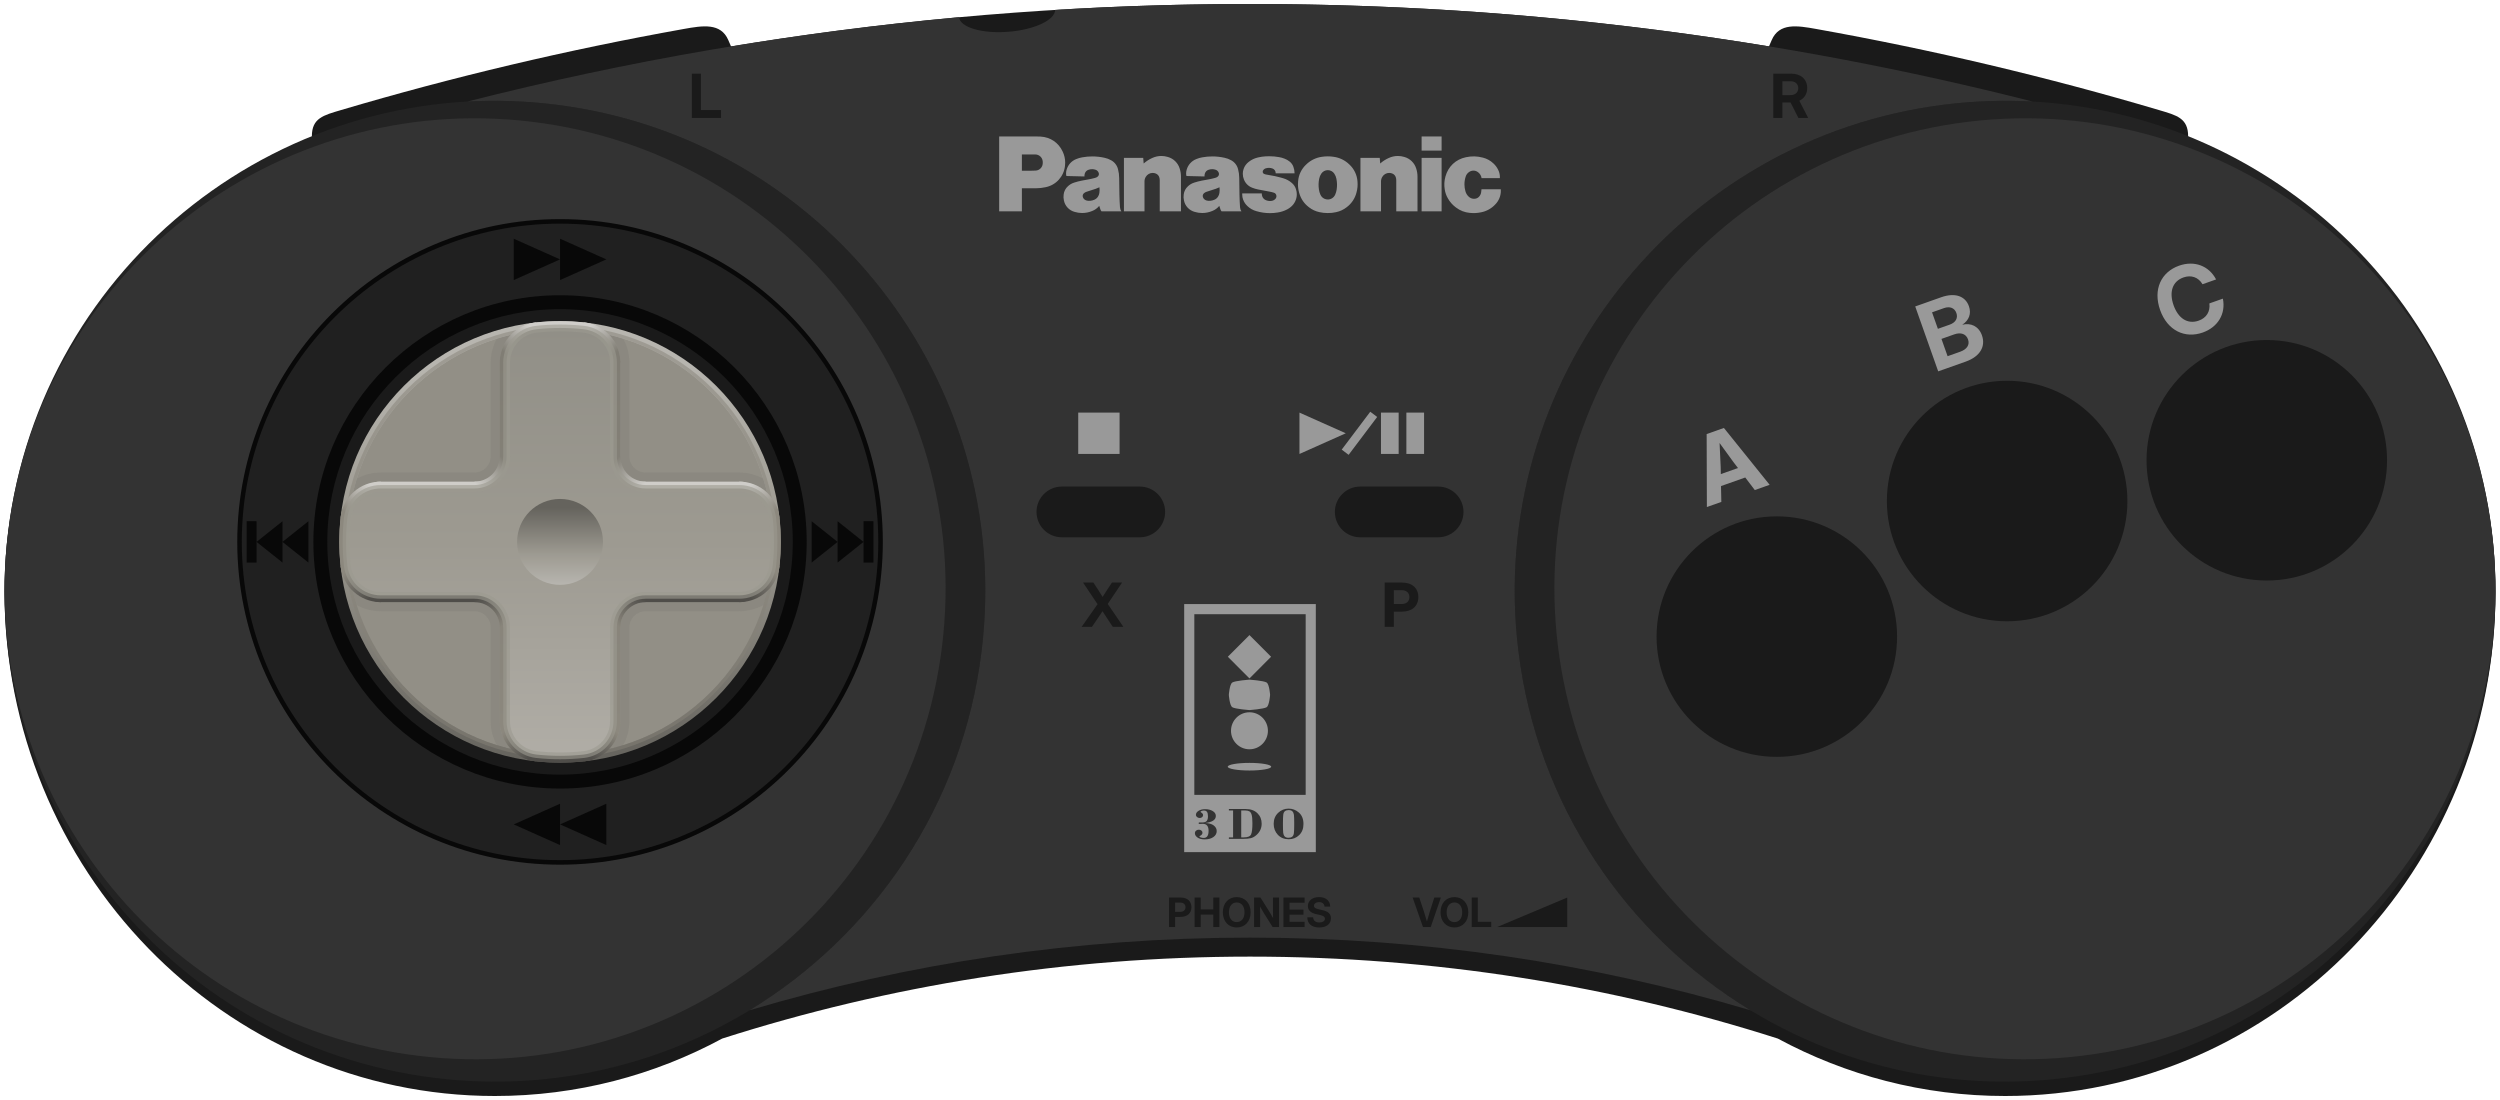
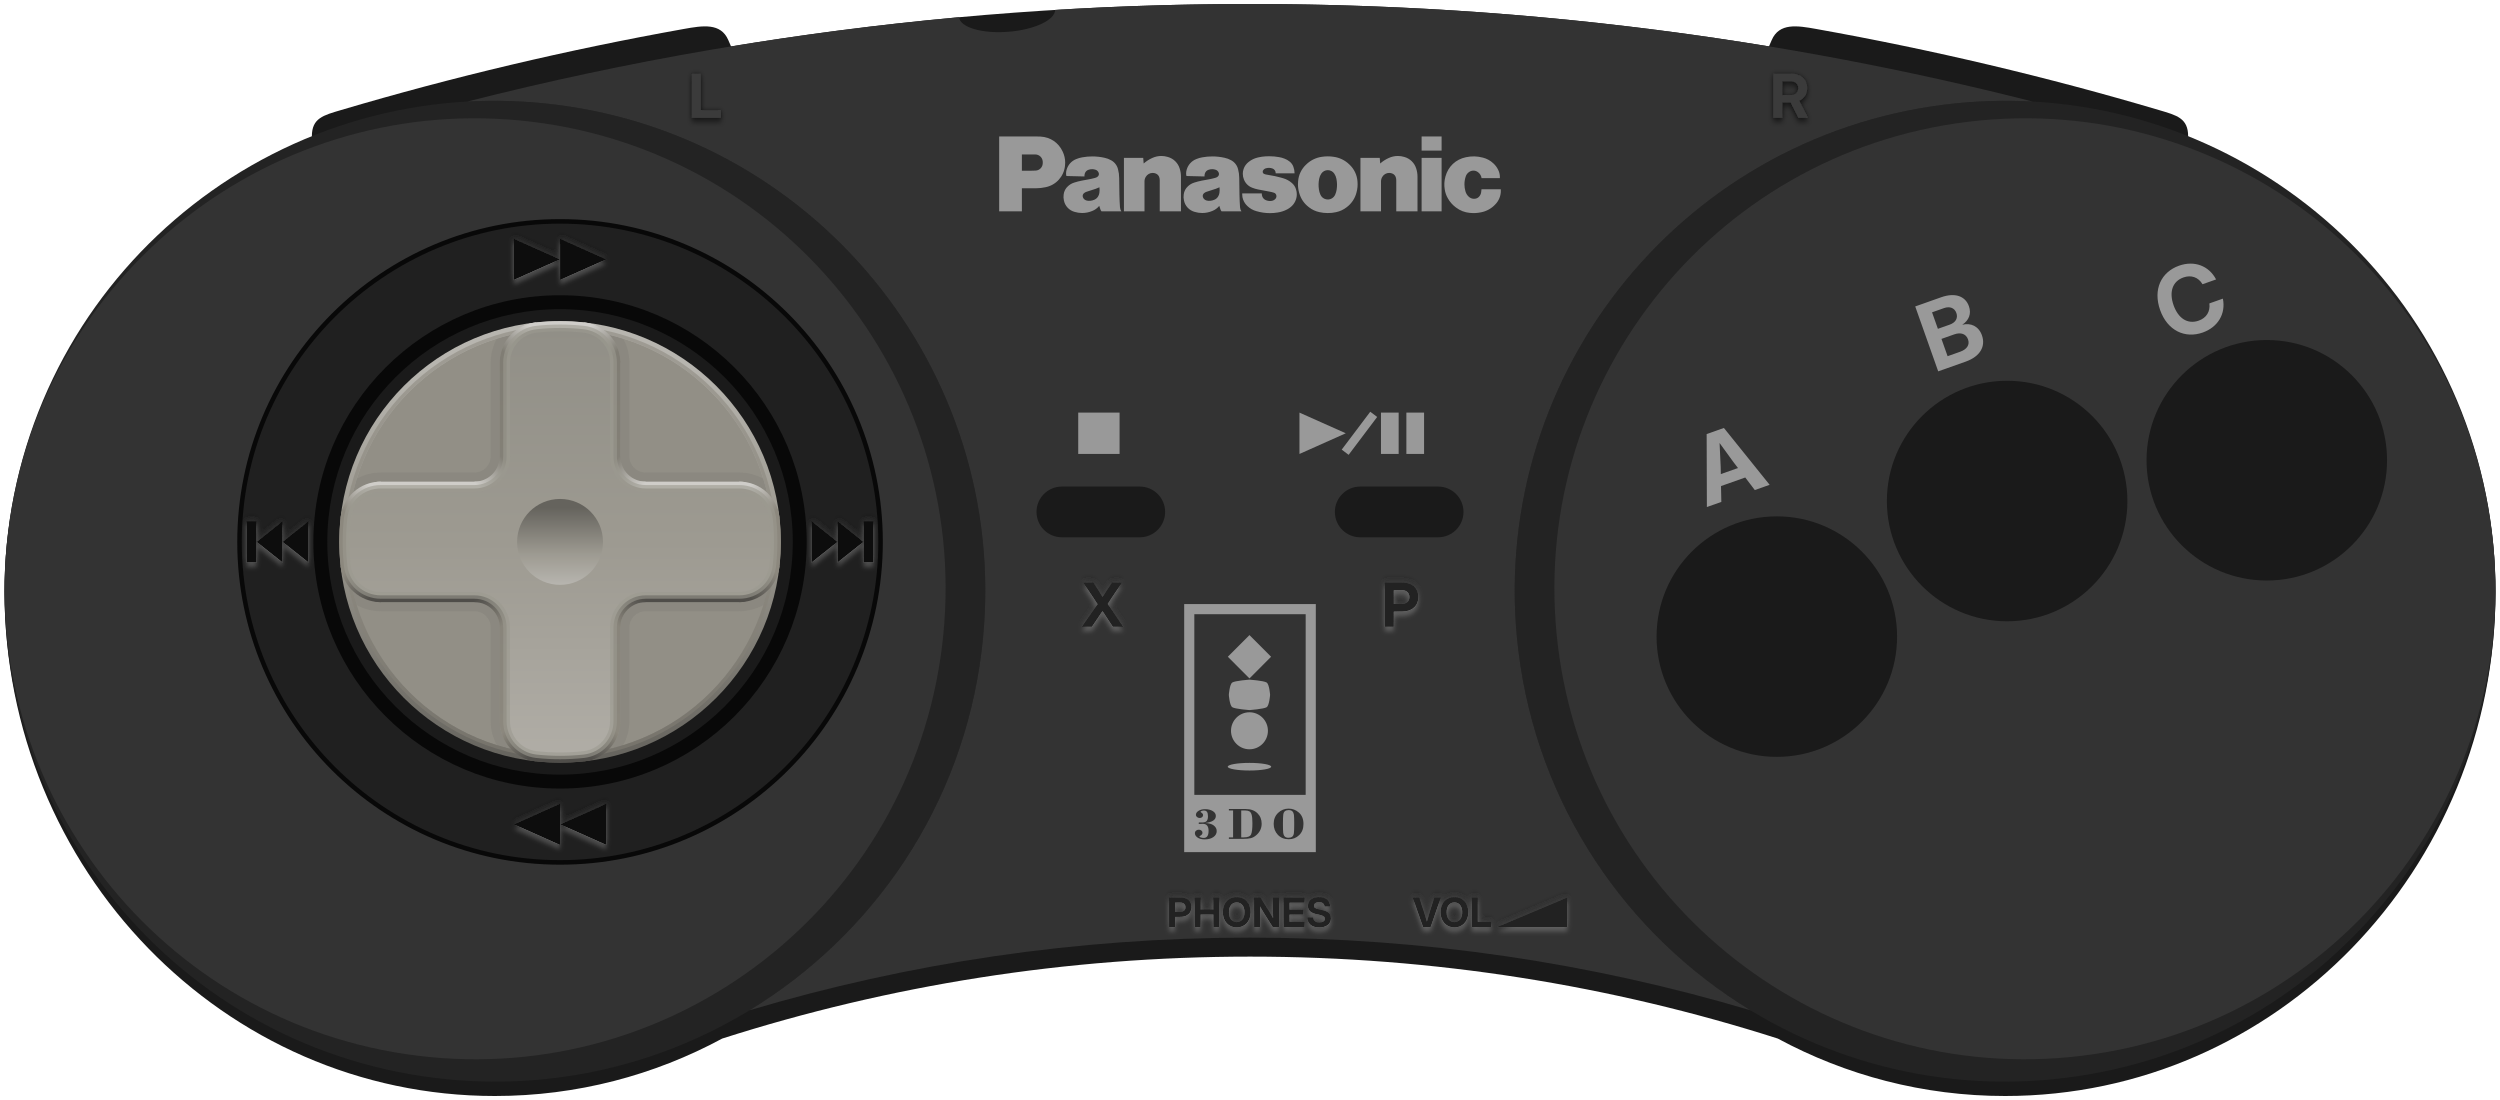
<svg xmlns="http://www.w3.org/2000/svg" xmlns:xlink="http://www.w3.org/1999/xlink" xml:space="preserve" viewBox="0 0 550 242" width="550px" height="242px" version="1.1" style="shape-rendering:geometricPrecision; fill-rule:evenodd; clip-rule:evenodd">
  <defs>
    <style type="text/css">
    .str1 {stroke:#878379;stroke-width:0.75;stroke-opacity:0.5}
    .str2 {stroke:#9C9990;stroke-width:1.5;stroke-opacity:0.6}
    .str0 {stroke:#080808}
    .fil8 {fill:none}
    .fil28 {fill:none}
    .fil5 {fill:#080808}
    .fil0 {fill:#1A1A1A}
    .fil1 {fill:#1A1A1A}
    .fil4 {fill:#202020}
    .fil2 {fill:#232323}
    .fil3 {fill:#333333}
    .fil6 {fill:#999999}
    .fil11 {fill:#4F4D49}
    .fil13 {fill:#8C887E}
    .fil9 {fill:#928F86}
    .fil12 {fill:#CFCDC9}
    .fil10 {fill:#4F4D49;fill-opacity:0.1}
    .fil14 {fill:url(#id0)}
    .fil22 {fill:url(#id1)}
    .fil19 {fill:url(#id2)}
    .fil16 {fill:url(#id3)}
    .fil17 {fill:url(#id4)}
    .fil21 {fill:url(#id5)}
    .fil20 {fill:url(#id6)}
    .fil18 {fill:url(#id7)}
    .fil15 {fill:url(#id8)}
    .fil24 {fill:url(#id9)}
    .fil26 {fill:url(#id10)}
    .fil23 {fill:url(#id11)}
    .fil25 {fill:url(#id12)}
    .fil27 {fill:url(#id13)}
    .fil7 {fill:url(#id14)}
    .fil29 {fill:url(#id15)}
+     .fil40 {fill:#3A3A3A}
+     .shd0 {filter: drop-shadow(0px 1px .5px rgba(0, 0, 0, 0.3)) drop-shadow(0px 0px .5px rgba(0, 0, 0, 0.5))}
+     .shd1 {filter: drop-shadow(0px -1px .5px rgba(0, 0, 0, 0.3)) drop-shadow(0px 1px .5px rgba(255, 255, 255, 0.2))}
  </style>
    <linearGradient id="id0" gradientUnits="userSpaceOnUse" x1="123.209" y1="160.574" x2="123.209" y2="77.861">
      <stop offset="0" style="stop-opacity:1; stop-color:#8C887E" />
      <stop offset="1" style="stop-opacity:1; stop-color:#807D74" />
    </linearGradient>
    <linearGradient id="id1" gradientUnits="userSpaceOnUse" x1="111.574" y1="78.184" x2="117.201" y2="72.538">
      <stop offset="0" style="stop-opacity:1; stop-color:#807D74" />
      <stop offset="1" style="stop-opacity:1; stop-color:#CFCDC9" />
    </linearGradient>
    <linearGradient id="id2" gradientUnits="userSpaceOnUse" x1="129.217" y1="165.896" x2="134.844" y2="160.251">
      <stop offset="0" style="stop-opacity:1; stop-color:#504E4A" />
      <stop offset="1" style="stop-opacity:1; stop-color:#8C887E" />
    </linearGradient>
    <linearGradient id="id3" gradientUnits="userSpaceOnUse" x1="164.242" y1="130.852" x2="169.888" y2="125.225">
      <stop offset="0" style="stop-opacity:1; stop-color:#504E4A" />
      <stop offset="1" style="stop-opacity:1; stop-color:#8C887E" />
    </linearGradient>
    <linearGradient id="id4" gradientUnits="userSpaceOnUse" x1="76.53" y1="113.21" x2="82.175" y2="107.582">
      <stop offset="0" style="stop-opacity:1; stop-color:#8C887E" />
      <stop offset="1" style="stop-opacity:1; stop-color:#CFCDC9" />
    </linearGradient>
    <linearGradient id="id5" gradientUnits="userSpaceOnUse" xlink:href="#id1" x1="134.844" y1="78.184" x2="129.217" y2="72.538">
  </linearGradient>
    <linearGradient id="id6" gradientUnits="userSpaceOnUse" xlink:href="#id2" x1="117.201" y1="165.896" x2="111.574" y2="160.251">
  </linearGradient>
    <linearGradient id="id7" gradientUnits="userSpaceOnUse" xlink:href="#id3" x1="82.175" y1="130.852" x2="76.53" y2="125.225">
  </linearGradient>
    <linearGradient id="id8" gradientUnits="userSpaceOnUse" xlink:href="#id4" x1="169.888" y1="113.21" x2="164.242" y2="107.582">
  </linearGradient>
    <linearGradient id="id9" gradientUnits="userSpaceOnUse" x1="132.268" y1="134.09" x2="138.081" y2="128.276">
      <stop offset="0" style="stop-opacity:1; stop-color:#89857B" />
      <stop offset="1" style="stop-opacity:1; stop-color:#504E4A" />
    </linearGradient>
    <linearGradient id="id10" gradientUnits="userSpaceOnUse" x1="108.337" y1="110.158" x2="114.15" y2="104.345">
      <stop offset="0" style="stop-opacity:1; stop-color:#CFCDC9" />
      <stop offset="1" style="stop-opacity:1; stop-color:#838077" />
    </linearGradient>
    <linearGradient id="id11" gradientUnits="userSpaceOnUse" xlink:href="#id9" x1="114.15" y1="134.09" x2="108.337" y2="128.276">
  </linearGradient>
    <linearGradient id="id12" gradientUnits="userSpaceOnUse" xlink:href="#id10" x1="138.081" y1="110.158" x2="132.268" y2="104.345">
  </linearGradient>
    <linearGradient id="id13" gradientUnits="userSpaceOnUse" x1="123.209" y1="166.284" x2="123.209" y2="72.151">
      <stop offset="0" style="stop-opacity:1; stop-color:#B0ADA6" />
      <stop offset="0.5" style="stop-opacity:1; stop-color:#9D9A91" />
      <stop offset="1" style="stop-opacity:1; stop-color:#918F87" />
    </linearGradient>
    <linearGradient id="id14" gradientUnits="userSpaceOnUse" x1="123.209" y1="80.365" x2="123.209" y2="167.782">
      <stop offset="0" style="stop-opacity:1; stop-color:#B7B5AF" />
      <stop offset="0.4" style="stop-opacity:1; stop-color:#9D9A91" />
      <stop offset="1" style="stop-opacity:1; stop-color:#65635D" />
    </linearGradient>
    <linearGradient id="id15" gradientUnits="userSpaceOnUse" xlink:href="#id14" x1="123.209" y1="128.666" x2="123.209" y2="111.658">
  </linearGradient>
  </defs>
  <g>
    <g id="shell">
      <path class="fil0" d="M150.468 6.367c-25.665,4.593 -50.856,10.559 -75.475,17.856 -3.846,1.14 -6.384,1.753 -6.384,5.764l0 33.453 105.744 -21.921 -14.127 -32.698c-1.661,-3.847 -5.633,-3.193 -9.758,-2.454z" />
      <path class="fil0" d="M399.532 6.367c25.665,4.593 50.856,10.559 75.475,17.856 3.846,1.14 6.384,1.753 6.384,5.764l0 33.453 -105.744 -21.921 14.127 -32.698c1.661,-3.847 5.633,-3.193 9.758,-2.454z" />
      <path class="fil1" d="M74.539 30.202l0 0.681c-42.746,13.905 -73.543,53.056 -73.543,99.184 0,61.333 48.3,111.053 107.88,111.053 18.05,0 35.061,-4.57 50.011,-12.637 36.611,-11.697 75.621,-18.026 116.113,-18.026 40.492,0 79.502,6.329 116.114,18.026 14.95,8.067 31.96,12.637 50.01,12.637 59.581,0 107.881,-49.72 107.881,-111.053 0,-46.128 -30.798,-85.279 -73.544,-99.185l0 -0.68c-63.484,-19.052 -130.771,-29.323 -200.461,-29.323 -69.69,0 -136.975,10.276 -200.461,29.323z" />
      <circle class="fil2" transform="matrix(0.576669 0.070806 -0.070806 0.576669 108.876 130.067)" r="185.682" />
      <circle class="fil2" transform="matrix(-0.576669 0.070806 0.070806 0.576669 441.124 130.067)" r="185.682" />
      <path class="fil3" d="M164.88 222.268c27.227,-16.563 46.888,-44.967 51.073,-79.054 7.261,-59.137 -34.792,-112.963 -93.929,-120.224 -6.48,-0.795 -12.897,-0.999 -19.194,-0.653 35.064,-8.92 71.191,-15.18 108.153,-18.551 0.227,2.238 5.086,3.67 10.895,3.203 5.726,-0.461 10.247,-2.597 10.245,-4.809 14.182,-0.862 28.478,-1.301 42.877,-1.301 59.424,0 117.106,7.45 172.17,21.458 -6.297,-0.346 -12.714,-0.142 -19.194,0.653 -59.137,7.261 -101.19,61.087 -93.929,120.224 4.185,34.087 23.846,62.491 51.073,79.054 -34.896,-10.387 -71.85,-15.991 -110.12,-15.991 -38.269,0 -75.224,5.604 -110.12,15.991z" />
      <circle class="fil3" transform="matrix(0.553239 0.0679292 -0.0679293 0.553239 104.526 129.533)" r="185.682" />
      <circle class="fil3" transform="matrix(-0.553239 0.0679292 0.0679293 0.553239 445.474 129.533)" r="185.682" />
      <circle class="fil4 str0" cx="123.209" cy="119.217" r="70.513" />
-       <path class="fil5" d="M133.395 176.819l-10.187 4.549 10.187 4.549 0 -9.098zm-10.187 0l-10.186 4.549 10.186 4.549 0 -9.098zm61.061 -62.151l5.705 4.549 -5.705 4.549 0 -9.098zm5.705 0l2.18 0 0 9.098 -2.18 0 0 -9.098zm-11.409 0l5.704 4.549 -5.704 4.549 0 -9.098zm-116.417 0l-5.705 4.549 5.705 4.549 0 -9.098zm-5.705 0l-2.18 0 0 9.098 2.18 0 0 -9.098zm11.409 0l-5.704 4.549 5.704 4.549 0 -9.098zm45.17 -62.15l10.186 4.549 -10.186 4.548 0 -9.097zm10.186 0l10.187 4.549 -10.187 4.548 0 -9.097z" />
+       <path class="fil5 shd1" d="M133.395 176.819l-10.187 4.549 10.187 4.549 0 -9.098zm-10.187 0l-10.186 4.549 10.186 4.549 0 -9.098zm61.061 -62.151l5.705 4.549 -5.705 4.549 0 -9.098zm5.705 0l2.18 0 0 9.098 -2.18 0 0 -9.098zm-11.409 0l5.704 4.549 -5.704 4.549 0 -9.098zm-116.417 0l-5.705 4.549 5.705 4.549 0 -9.098zm-5.705 0l-2.18 0 0 9.098 2.18 0 0 -9.098zm11.409 0l-5.704 4.549 5.704 4.549 0 -9.098zm45.17 -62.15l10.186 4.549 -10.186 4.548 0 -9.097zm10.186 0l10.187 4.549 -10.187 4.548 0 -9.097z" />
    </g>
    <g id="marks">
-       <path class="fil1" d="M152.201 25.939l6.428 0 0 -1.726 -4.421 0 0 -8.013 -2.007 0 0 9.739zm237.919 0l2.007 0 0 -3.401 1.768 0c0.007,0 0.013,0 0.02,0l1.73 3.401 2.154 0 -1.951 -3.78c1.09,-0.503 1.737,-1.471 1.737,-2.762 0,-1.962 -1.372,-3.197 -3.572,-3.197l-3.893 0 0 9.739zm2.007 -5.015l0 -3.052 1.761 0c1.068,0 1.73,0.595 1.73,1.525 0,0.932 -0.663,1.527 -1.723,1.527l-1.768 0z" />
-       <path class="fil1" d="M237.965 137.904l2.268 0 1.404 -2.061c0.313,-0.457 0.613,-0.913 0.915,-1.377 0.294,0.464 0.588,0.92 0.893,1.377l1.367 2.061 2.326 0 -3.436 -5.039 3.155 -4.7 -2.227 0 -1.098 1.655c-0.333,0.503 -0.648,1.005 -0.96,1.509 -0.308,-0.504 -0.622,-1.006 -0.941,-1.509l-1.08 -1.655 -2.278 0 3.188 4.758 -3.496 4.981zm66.672 0l2.007 0 0 -3.344 1.803 0c2.19,0 3.588,-1.225 3.588,-3.198 0,-1.973 -1.372,-3.197 -3.561,-3.197l-3.837 0 0 9.739zm2.007 -5.017l0 -3.05 1.699 0c1.065,0 1.725,0.587 1.725,1.525 0,0.939 -0.66,1.525 -1.725,1.525l-1.699 0z" />
-       <path class="fil1" d="M257.189 203.949l1.338 0 0 -2.23 1.203 0c1.459,0 2.391,-0.816 2.391,-2.131 0,-1.315 -0.914,-2.131 -2.374,-2.131l-2.558 0 0 6.492zm1.338 -3.344l0 -2.034 1.133 0c0.71,0 1.15,0.391 1.15,1.017 0,0.626 -0.44,1.017 -1.15,1.017l-1.133 0zm4.293 3.344l1.338 0 0 -2.738 2.764 0 0 2.738 1.338 0 0 -6.492 -1.338 0 0 2.604 -2.764 0 0 -2.604 -1.338 0 0 6.492zm9.258 0.097c1.75,0 3.061,-1.28 3.061,-3.339 0,-2.063 -1.311,-3.347 -3.061,-3.347 -1.751,0 -3.057,1.284 -3.057,3.347 0,2.05 1.306,3.339 3.057,3.339zm0 -1.184c-1.005,0 -1.711,-0.783 -1.711,-2.155 0,-1.381 0.706,-2.164 1.711,-2.164 1.004,0 1.714,0.783 1.714,2.164 0,1.372 -0.71,2.155 -1.714,2.155zm3.814 1.087l1.338 0 0 -3.012c0,-0.277 -0.004,-0.832 -0.031,-1.511 0.367,0.658 0.698,1.22 0.886,1.516l1.895 3.007 1.415 0 0 -6.492 -1.338 0 0 3.212c0,0.273 0.005,0.81 0.022,1.311 -0.257,-0.467 -0.536,-0.959 -0.689,-1.203l-2.09 -3.32 -1.408 0 0 6.492zm6.467 0l4.652 0 0 -1.15 -3.314 0 0 -1.57 3.065 0 0 -1.115 -3.065 0 0 -1.507 3.314 0 0 -1.15 -4.652 0 0 6.492zm7.88 0.097c1.596,0 2.571,-0.772 2.571,-2.019 0,-0.972 -0.614,-1.541 -1.998,-1.833l-0.622 -0.133c-0.796,-0.174 -1.117,-0.396 -1.117,-0.796 0,-0.472 0.466,-0.802 1.126,-0.802 0.695,0 1.153,0.377 1.2,0.99l1.254 0c-0.039,-1.304 -0.966,-2.093 -2.459,-2.093 -1.473,0 -2.459,0.793 -2.459,1.971 0,0.924 0.622,1.519 1.903,1.797l0.682 0.147c0.822,0.178 1.161,0.422 1.161,0.838 0,0.504 -0.49,0.83 -1.233,0.83 -0.831,0 -1.331,-0.417 -1.348,-1.129l-1.291 0c0,1.408 0.969,2.232 2.63,2.232z" />
-       <path class="fil1" d="M313.055 203.949l1.707 0 2.229 -6.492 -1.44 0 -1.015 3.158c-0.187,0.62 -0.388,1.317 -0.614,2.114 -0.235,-0.797 -0.44,-1.494 -0.636,-2.114l-1.049 -3.158 -1.459 0 2.277 6.492zm6.916 0.097c1.75,0 3.061,-1.28 3.061,-3.339 0,-2.063 -1.311,-3.347 -3.061,-3.347 -1.751,0 -3.057,1.284 -3.057,3.347 0,2.05 1.306,3.339 3.057,3.339zm0 -1.184c-1.004,0 -1.71,-0.783 -1.71,-2.155 0,-1.381 0.706,-2.164 1.71,-2.164 1.004,0 1.714,0.783 1.714,2.164 0,1.372 -0.71,2.155 -1.714,2.155zm3.815 1.087l4.285 0 0 -1.15 -2.948 0 0 -5.342 -1.337 0 0 6.492z" />
-       <polygon class="fil1" points="344.793,203.949 329.36,203.949 344.793,197.457 " />
+       <path class="fil40 shd0" d="M152.201 25.939l6.428 0 0 -1.726 -4.421 0 0 -8.013 -2.007 0 0 9.739zm237.919 0l2.007 0 0 -3.401 1.768 0c0.007,0 0.013,0 0.02,0l1.73 3.401 2.154 0 -1.951 -3.78c1.09,-0.503 1.737,-1.471 1.737,-2.762 0,-1.962 -1.372,-3.197 -3.572,-3.197l-3.893 0 0 9.739zm2.007 -5.015l0 -3.052 1.761 0c1.068,0 1.73,0.595 1.73,1.525 0,0.932 -0.663,1.527 -1.723,1.527l-1.768 0z" />
+       <path class="fil2 shd1" d="M237.965 137.904l2.268 0 1.404 -2.061c0.313,-0.457 0.613,-0.913 0.915,-1.377 0.294,0.464 0.588,0.92 0.893,1.377l1.367 2.061 2.326 0 -3.436 -5.039 3.155 -4.7 -2.227 0 -1.098 1.655c-0.333,0.503 -0.648,1.005 -0.96,1.509 -0.308,-0.504 -0.622,-1.006 -0.941,-1.509l-1.08 -1.655 -2.278 0 3.188 4.758 -3.496 4.981zm66.672 0l2.007 0 0 -3.344 1.803 0c2.19,0 3.588,-1.225 3.588,-3.198 0,-1.973 -1.372,-3.197 -3.561,-3.197l-3.837 0 0 9.739zm2.007 -5.017l0 -3.05 1.699 0c1.065,0 1.725,0.587 1.725,1.525 0,0.939 -0.66,1.525 -1.725,1.525l-1.699 0z" />
+       <path class="fil2 shd1" d="M257.189 203.949l1.338 0 0 -2.23 1.203 0c1.459,0 2.391,-0.816 2.391,-2.131 0,-1.315 -0.914,-2.131 -2.374,-2.131l-2.558 0 0 6.492zm1.338 -3.344l0 -2.034 1.133 0c0.71,0 1.15,0.391 1.15,1.017 0,0.626 -0.44,1.017 -1.15,1.017l-1.133 0zm4.293 3.344l1.338 0 0 -2.738 2.764 0 0 2.738 1.338 0 0 -6.492 -1.338 0 0 2.604 -2.764 0 0 -2.604 -1.338 0 0 6.492zm9.258 0.097c1.75,0 3.061,-1.28 3.061,-3.339 0,-2.063 -1.311,-3.347 -3.061,-3.347 -1.751,0 -3.057,1.284 -3.057,3.347 0,2.05 1.306,3.339 3.057,3.339zm0 -1.184c-1.005,0 -1.711,-0.783 -1.711,-2.155 0,-1.381 0.706,-2.164 1.711,-2.164 1.004,0 1.714,0.783 1.714,2.164 0,1.372 -0.71,2.155 -1.714,2.155zm3.814 1.087l1.338 0 0 -3.012c0,-0.277 -0.004,-0.832 -0.031,-1.511 0.367,0.658 0.698,1.22 0.886,1.516l1.895 3.007 1.415 0 0 -6.492 -1.338 0 0 3.212c0,0.273 0.005,0.81 0.022,1.311 -0.257,-0.467 -0.536,-0.959 -0.689,-1.203l-2.09 -3.32 -1.408 0 0 6.492zm6.467 0l4.652 0 0 -1.15 -3.314 0 0 -1.57 3.065 0 0 -1.115 -3.065 0 0 -1.507 3.314 0 0 -1.15 -4.652 0 0 6.492zm7.88 0.097c1.596,0 2.571,-0.772 2.571,-2.019 0,-0.972 -0.614,-1.541 -1.998,-1.833l-0.622 -0.133c-0.796,-0.174 -1.117,-0.396 -1.117,-0.796 0,-0.472 0.466,-0.802 1.126,-0.802 0.695,0 1.153,0.377 1.2,0.99l1.254 0c-0.039,-1.304 -0.966,-2.093 -2.459,-2.093 -1.473,0 -2.459,0.793 -2.459,1.971 0,0.924 0.622,1.519 1.903,1.797l0.682 0.147c0.822,0.178 1.161,0.422 1.161,0.838 0,0.504 -0.49,0.83 -1.233,0.83 -0.831,0 -1.331,-0.417 -1.348,-1.129l-1.291 0c0,1.408 0.969,2.232 2.63,2.232z" />
+       <path class="fil2 shd1" d="M313.055 203.949l1.707 0 2.229 -6.492 -1.44 0 -1.015 3.158c-0.187,0.62 -0.388,1.317 -0.614,2.114 -0.235,-0.797 -0.44,-1.494 -0.636,-2.114l-1.049 -3.158 -1.459 0 2.277 6.492zm6.916 0.097c1.75,0 3.061,-1.28 3.061,-3.339 0,-2.063 -1.311,-3.347 -3.061,-3.347 -1.751,0 -3.057,1.284 -3.057,3.347 0,2.05 1.306,3.339 3.057,3.339zm0 -1.184c-1.004,0 -1.71,-0.783 -1.71,-2.155 0,-1.381 0.706,-2.164 1.71,-2.164 1.004,0 1.714,0.783 1.714,2.164 0,1.372 -0.71,2.155 -1.714,2.155zm3.815 1.087l4.285 0 0 -1.15 -2.948 0 0 -5.342 -1.337 0 0 6.492z" />
+       <polygon class="fil2 shd1" points="344.793,203.949 329.36,203.949 344.793,197.457 " />
      <path class="fil6" d="M309.402 90.773l3.893 0 0 9.098 -3.893 0 0 -9.098zm-5.59 0l3.892 0 0 9.098 -3.892 0 0 -9.098zm-17.93 0l10.187 4.549 -10.187 4.549 0 -9.098zm15.575 -0.191l1.521 1.146 -6.28 8.334 -1.521 -1.146 6.28 -8.334zm-64.249 0.191l9.098 0 0 9.098 -9.098 0 0 -9.098z" />
      <path class="fil6" d="M375.513 111.547l3.181 -1.127 -0.072 -3.484 5.333 -1.889 2.101 2.766 3.266 -1.156 -10.065 -12.507 -3.793 1.343 0.049 16.054zm3.07 -7.246l-0.035 -1.647c-0.055,-1.622 -0.129,-3.233 -0.241,-5.191 1.135,1.596 2.092,2.894 3.05,4.196l0.999 1.306 -3.773 1.336zm106.019 -31.145c3.342,-1.184 5.105,-4.122 4.432,-7.456l-2.972 1.052c0.229,1.799 -0.658,3.191 -2.345,3.789 -2.433,0.861 -4.502,-0.485 -5.527,-3.378 -1.031,-2.913 -0.26,-5.265 2.162,-6.123 1.697,-0.601 3.276,-0.071 4.204,1.492l2.982 -1.056c-1.579,-3.025 -4.802,-4.209 -8.143,-3.026 -3.927,1.391 -5.777,5.214 -4.167,9.761 1.6,4.519 5.458,6.332 9.374,4.945zm-58.197 8.543l6.048 -2.142c3.247,-1.15 4.417,-3.404 3.572,-5.79 -0.72,-2.033 -2.491,-2.783 -4.287,-2.327l-0.007 -0.02c1.425,-0.946 2.018,-2.396 1.431,-4.053 -0.779,-2.201 -3.02,-3.063 -6.093,-1.974l-5.721 2.025 5.057 14.281zm2.064 -3.336l-1.348 -3.805 2.799 -0.991c1.487,-0.527 2.624,-0.091 3.045,1.099 0.422,1.19 -0.23,2.186 -1.743,2.722l-2.753 0.975zm-2.133 -6.022l-1.285 -3.629 2.619 -0.927c1.295,-0.459 2.338,-0.037 2.733,1.078 0.392,1.108 -0.153,2.092 -1.448,2.55l-2.619 0.928z" />
      <g>
        <path class="fil6" d="M303.642 35.971c0.545,-0.484 1.163,-0.886 1.826,-1.187 0.645,-0.309 1.351,-0.47 2.067,-0.47 0.477,0 0.954,0.072 1.409,0.212 1.257,0.347 2.25,1.316 2.626,2.565 0.185,0.567 0.279,1.163 0.279,1.76 0,0.015 0,0.032 0,0.048l0 7.592 -4.672 0.001 0 -6.828c0,-0.228 -0.029,-0.423 -0.096,-0.64 -0.11,-0.382 -0.391,-0.692 -0.76,-0.841 -0.22,-0.094 -0.457,-0.143 -0.696,-0.143 -0.629,0 -1.21,0.335 -1.525,0.879 -0.181,0.299 -0.277,0.641 -0.277,0.991 0,0.008 0,0.017 0,0.026l0 6.556 -4.524 0 0 -11.765 4.243 0 0.1 1.244zm-30.836 9.599c-0.067,-0.969 -0.103,-1.789 -0.124,-2.762 -0.025,-1.279 -0.04,-2.355 -0.049,-3.633 0,-0.001 0,-0.001 0,-0.001 0,-0.653 -0.086,-1.307 -0.254,-1.938 -0.204,-0.846 -0.76,-1.568 -1.526,-1.981 -0.451,-0.255 -0.94,-0.438 -1.447,-0.543 -0.882,-0.198 -1.786,-0.298 -2.691,-0.298 -0.742,0 -1.485,0.067 -2.214,0.2 -0.478,0.083 -0.878,0.199 -1.328,0.387 -1.014,0.4 -1.786,1.247 -2.093,2.292 -0.089,0.277 -0.135,0.568 -0.135,0.86 0,0.118 0.008,0.237 0.022,0.354 0.008,0.077 0.028,0.144 0.063,0.215l3.96 0.098c-0.001,-0.03 -0.002,-0.061 -0.002,-0.091 0,-0.208 0.037,-0.416 0.109,-0.612 0.12,-0.351 0.396,-0.628 0.747,-0.748 0.264,-0.102 0.545,-0.154 0.828,-0.154 0.255,0 0.51,0.043 0.752,0.126 0.345,0.107 0.615,0.38 0.717,0.726 0.066,0.221 0.033,0.442 -0.101,0.631 -0.11,0.162 -0.269,0.286 -0.452,0.353 -0.118,0.046 -0.221,0.078 -0.341,0.111 -0.518,0.139 -1.051,0.259 -1.582,0.344 -0.445,0.074 -0.821,0.142 -1.262,0.232 -0.566,0.11 -1.129,0.257 -1.679,0.436 -0.507,0.16 -0.974,0.432 -1.361,0.796 -0.52,0.461 -0.854,1.097 -0.942,1.786 -0.068,0.48 -0.051,0.898 0.055,1.37 0.252,1.2 1.154,2.16 2.336,2.485 0.542,0.166 1.108,0.251 1.675,0.251 0.761,0 1.516,-0.153 2.217,-0.448 0.604,-0.234 1.136,-0.623 1.542,-1.125l-0.28 -2.024c-0.186,0.298 -0.46,0.531 -0.783,0.668 -0.313,0.138 -0.598,0.212 -0.938,0.247 -0.286,0.027 -0.532,0.007 -0.808,-0.07 -0.214,-0.056 -0.408,-0.172 -0.557,-0.335 -0.131,-0.137 -0.221,-0.309 -0.257,-0.495 -0.013,-0.056 -0.019,-0.113 -0.019,-0.17 0,-0.235 0.105,-0.458 0.287,-0.608 0.146,-0.127 0.314,-0.226 0.497,-0.291 0.432,-0.158 0.88,-0.305 1.323,-0.43 0.569,-0.16 1.038,-0.333 1.577,-0.581 0.051,0.43 0.049,0.798 -0.011,1.227 -0.043,0.315 -0.14,0.574 -0.311,0.839l0.279 2.023c0.087,0.287 0.166,0.526 0.265,0.809 0.055,0.157 0.129,0.278 0.239,0.401l4.36 0c-0.18,-0.277 -0.285,-0.597 -0.303,-0.927l0 -0.002zm0 0l0 0 0 0zm-44.972 -4.151l-3.02 0 0 -3.859 1.963 0c0.371,0 0.687,-0.009 1.059,-0.03 0.5,-0.019 0.962,-0.268 1.253,-0.675 0.159,-0.209 0.26,-0.457 0.294,-0.717 0.033,-0.228 0.037,-0.423 0.015,-0.655 -0.08,-0.852 -0.795,-1.503 -1.65,-1.503 -0.003,0 -0.006,0 -0.009,0l-2.925 0 0 12.512 -4.998 0 0 -16.47 8.167 0c0.326,0 0.6,0.006 0.926,0.024 2.168,0.116 3.954,1.321 4.872,3.287 0.368,0.762 0.559,1.598 0.559,2.445 0,0.229 -0.015,0.459 -0.042,0.686 -0.227,2.328 -1.945,4.239 -4.236,4.714 -0.711,0.159 -1.439,0.241 -2.167,0.241 -0.02,0 -0.04,0 -0.059,0l-0.002 0zm0 0l0 0 0 0zm18.558 4.151c-0.066,-0.969 -0.103,-1.789 -0.123,-2.762 -0.026,-1.279 -0.041,-2.355 -0.05,-3.633 0,-0.001 0,-0.001 0,-0.001 0,-0.653 -0.086,-1.307 -0.254,-1.938 -0.204,-0.846 -0.759,-1.568 -1.526,-1.981 -0.451,-0.255 -0.939,-0.438 -1.446,-0.543 -0.883,-0.198 -1.787,-0.298 -2.692,-0.298 -0.742,0 -1.485,0.067 -2.214,0.2 -0.478,0.083 -0.877,0.199 -1.328,0.387 -1.013,0.4 -1.786,1.247 -2.093,2.292 -0.089,0.277 -0.135,0.568 -0.135,0.86 0,0.118 0.008,0.237 0.023,0.354 0.007,0.077 0.027,0.144 0.062,0.215l3.96 0.098c-0.001,-0.03 -0.002,-0.061 -0.002,-0.091 0,-0.208 0.037,-0.416 0.109,-0.612 0.12,-0.351 0.396,-0.628 0.747,-0.748 0.264,-0.102 0.545,-0.154 0.828,-0.154 0.256,0 0.51,0.043 0.752,0.126 0.345,0.107 0.615,0.38 0.717,0.726 0.067,0.221 0.034,0.442 -0.101,0.631 -0.11,0.162 -0.269,0.286 -0.452,0.353 -0.118,0.046 -0.221,0.078 -0.341,0.111 -0.517,0.139 -1.051,0.259 -1.582,0.344 -0.445,0.074 -0.82,0.142 -1.262,0.232 -0.565,0.11 -1.129,0.257 -1.678,0.436 -0.508,0.16 -0.975,0.432 -1.362,0.796 -0.52,0.461 -0.854,1.097 -0.942,1.786 -0.068,0.48 -0.051,0.898 0.056,1.37 0.251,1.2 1.153,2.16 2.336,2.485 0.541,0.166 1.107,0.251 1.674,0.251 0.761,0 1.516,-0.153 2.217,-0.448 0.604,-0.234 1.136,-0.623 1.542,-1.125l-0.279 -2.024c-0.187,0.298 -0.461,0.531 -0.784,0.668 -0.313,0.138 -0.598,0.212 -0.938,0.247 -0.285,0.027 -0.532,0.007 -0.808,-0.07 -0.214,-0.056 -0.407,-0.172 -0.557,-0.335 -0.131,-0.137 -0.221,-0.309 -0.257,-0.495 -0.013,-0.056 -0.019,-0.113 -0.019,-0.17 0,-0.235 0.105,-0.458 0.287,-0.608 0.146,-0.127 0.315,-0.226 0.497,-0.291 0.432,-0.158 0.88,-0.305 1.324,-0.43 0.568,-0.16 1.037,-0.333 1.576,-0.581 0.051,0.43 0.049,0.798 -0.011,1.227 -0.043,0.315 -0.14,0.574 -0.311,0.839l0.28 2.023c0.086,0.287 0.165,0.526 0.264,0.809 0.055,0.157 0.129,0.278 0.239,0.401l4.36 0c-0.18,-0.277 -0.285,-0.597 -0.303,-0.927l0 -0.002zm0 0l0 0 0 0zm5.215 -9.599c0.545,-0.484 1.163,-0.886 1.827,-1.187 0.644,-0.309 1.35,-0.47 2.066,-0.47 0.477,0 0.953,0.072 1.409,0.212 1.258,0.347 2.25,1.316 2.626,2.565 0.185,0.567 0.279,1.163 0.279,1.76 0,0.015 0,0.032 0,0.048l0 7.592 -4.672 0.001 0 -6.828c0,-0.228 -0.03,-0.423 -0.096,-0.64 -0.11,-0.382 -0.39,-0.692 -0.759,-0.841 -0.22,-0.094 -0.458,-0.143 -0.697,-0.143 -0.629,0 -1.21,0.335 -1.525,0.879 -0.181,0.299 -0.276,0.641 -0.276,0.991 0,0.008 0,0.017 0,0.026l0 6.556 -4.525 0 0 -11.765 4.243 0 0.1 1.244 0 0zm0 0l0 0 0 0zm27.728 6.196c0.337,0.058 0.619,0.129 0.942,0.236 0.265,0.082 0.463,0.304 0.516,0.576 0.014,0.063 0.022,0.128 0.022,0.193 0,0.232 -0.094,0.454 -0.26,0.616 -0.208,0.216 -0.484,0.357 -0.781,0.399 -0.416,0.066 -0.784,0.033 -1.178,-0.111 -0.183,-0.063 -0.354,-0.16 -0.502,-0.284 -0.195,-0.161 -0.338,-0.377 -0.41,-0.618 -0.059,-0.187 -0.089,-0.382 -0.089,-0.577 0,-0.017 0,-0.034 0,-0.051l-4.307 0 0 0.25c0,0.405 0.062,0.749 0.204,1.13 0.217,0.57 0.513,1.011 0.96,1.427 0.55,0.524 1.225,0.905 1.959,1.104 0.964,0.285 1.968,0.432 2.973,0.432 0.566,0 1.133,-0.047 1.692,-0.138 0.729,-0.105 1.439,-0.336 2.091,-0.68 0.29,-0.15 0.562,-0.332 0.81,-0.543 0.834,-0.68 1.319,-1.701 1.319,-2.778 0,-0.387 -0.064,-0.773 -0.187,-1.14 -0.161,-0.522 -0.468,-0.988 -0.886,-1.341 -0.561,-0.496 -1.229,-0.859 -1.95,-1.061l-0.471 -0.134c-0.873,-0.246 -1.765,-0.438 -2.663,-0.568 -0.254,-0.037 -0.467,-0.077 -0.717,-0.136 -0.11,-0.025 -0.217,-0.062 -0.319,-0.109 -0.189,-0.085 -0.311,-0.273 -0.311,-0.48 0,-0.075 0.016,-0.148 0.046,-0.216l0.02 -0.04c0.134,-0.246 0.362,-0.427 0.632,-0.5 0.492,-0.142 0.945,-0.129 1.429,0.033 0.437,0.144 0.733,0.553 0.733,1.014 0,0.02 0,0.039 -0.001,0.058l4.153 0c0,0 0,0 0,0 0,-0.484 -0.086,-0.966 -0.254,-1.42 -0.162,-0.467 -0.457,-0.877 -0.85,-1.177 -0.333,-0.268 -0.708,-0.483 -1.108,-0.633 -0.388,-0.152 -0.793,-0.266 -1.204,-0.335 -0.711,-0.127 -1.435,-0.191 -2.158,-0.191 -0.265,0 -0.534,0.009 -0.797,0.025 -0.596,0.033 -1.098,0.107 -1.682,0.243 -0.783,0.184 -1.416,0.487 -2.049,0.984 -0.519,0.397 -0.909,0.942 -1.116,1.562 -0.113,0.337 -0.171,0.689 -0.171,1.045 0,0.429 0.085,0.854 0.248,1.251 0.317,0.834 0.977,1.494 1.812,1.811 0.435,0.173 0.816,0.287 1.276,0.381 0.907,0.188 1.674,0.333 2.586,0.489l-0.002 0.002zm14.113 -7.664c-0.466,-0.074 -0.863,-0.105 -1.334,-0.105 -0.471,0 -0.867,0.031 -1.334,0.105 -1.295,0.184 -2.499,0.782 -3.43,1.701 -1.029,0.958 -1.66,2.27 -1.766,3.672 -0.022,0.221 -0.033,0.444 -0.033,0.667 0,0.63 0.089,1.258 0.263,1.864 0.368,1.327 1.063,2.354 2.157,3.191 0.68,0.533 1.477,0.904 2.324,1.078 0.577,0.129 1.171,0.195 1.762,0.195 0.019,0 0.04,0 0.059,0 0.643,0 1.188,-0.055 1.819,-0.195 0.846,-0.174 1.644,-0.545 2.323,-1.078l-2.527 -2.756c-0.286,0.636 -0.918,1.045 -1.616,1.045 -0.25,0 -0.499,-0.053 -0.728,-0.156 -0.398,-0.173 -0.716,-0.491 -0.888,-0.889 -0.165,-0.359 -0.278,-0.742 -0.333,-1.135 -0.125,-0.827 -0.11,-1.545 0.05,-2.365 0.082,-0.425 0.226,-0.773 0.463,-1.137 0.318,-0.482 0.857,-0.773 1.435,-0.773 0.578,0 1.117,0.291 1.435,0.773 0.23,0.343 0.388,0.731 0.463,1.137 0.16,0.822 0.177,1.54 0.052,2.365 -0.063,0.414 -0.162,0.754 -0.333,1.135l2.527 2.756c1.06,-0.787 1.822,-1.914 2.156,-3.191 0.241,-0.865 0.311,-1.637 0.23,-2.531 -0.106,-1.403 -0.737,-2.714 -1.766,-3.672 -0.93,-0.919 -2.135,-1.517 -3.43,-1.701l0 0zm0 0l0 0 0 0zm19.306 -4.481l0 3.109 4.398 0 0 -3.109 -4.398 0zm0 4.707l0 11.764 4.398 0 0 -11.764 -4.398 0zm16.212 10.238c-0.837,0.906 -1.946,1.519 -3.16,1.746 -0.853,0.172 -1.6,0.209 -2.467,0.119 -1.099,-0.098 -2.148,-0.508 -3.023,-1.181 -0.725,-0.529 -1.33,-1.209 -1.772,-1.99 -0.352,-0.598 -0.589,-1.26 -0.695,-1.946 -0.166,-1.001 -0.121,-1.88 0.142,-2.858 0.601,-2.226 2.273,-3.803 4.53,-4.272 1.287,-0.266 2.432,-0.239 3.706,0.091 0.867,0.213 1.666,0.65 2.313,1.267 0.414,0.377 0.757,0.827 1.011,1.326 0.279,0.516 0.425,1.095 0.425,1.682 0,0.077 -0.003,0.154 -0.007,0.231l-4.023 0c-0.076,-0.52 -0.357,-0.987 -0.78,-1.298 -0.288,-0.226 -0.643,-0.349 -1.009,-0.349 -0.312,0 -0.617,0.089 -0.88,0.257 -0.399,0.239 -0.694,0.619 -0.828,1.064 -0.18,0.548 -0.272,1.122 -0.272,1.698 0,0.518 0.075,1.036 0.221,1.533 0.119,0.447 0.364,0.852 0.704,1.166 0.314,0.309 0.738,0.482 1.179,0.482 0.091,0 0.184,-0.008 0.275,-0.023 0.329,-0.042 0.632,-0.205 0.849,-0.456 0.233,-0.252 0.387,-0.568 0.442,-0.907 0.044,-0.248 0.068,-0.46 0.083,-0.711l4.239 0c0.009,0.115 0.015,0.233 0.015,0.35 0,1.114 -0.438,2.184 -1.218,2.979l0 0zm0 0l0 0 0 0z" />
      </g>
      <path class="fil6" d="M270.821 160.772c0,-2.249 1.818,-4.071 4.061,-4.071 2.243,0 4.061,1.822 4.061,4.071 0,2.249 -1.818,4.071 -4.061,4.071 -2.243,0 -4.061,-1.822 -4.061,-4.071zm0.279 -10.617c-0.598,0.398 -0.757,2.714 -0.757,2.714 0,0 0.159,2.315 0.757,2.714 0.597,0.399 3.782,0.639 3.782,0.639 0,0 3.185,-0.24 3.782,-0.639 0.598,-0.399 0.757,-2.714 0.757,-2.714 0,0 -0.159,-2.316 -0.757,-2.714 -0.597,-0.399 -3.782,-0.639 -3.782,-0.639 0,0 -3.185,0.24 -3.782,0.639zm3.782 -10.437l4.757 4.769 -4.757 4.768 -4.757 -4.768 4.757 -4.769zm-4.778 28.957c0,-0.463 2.139,-0.839 4.778,-0.839 2.639,0 4.777,0.376 4.777,0.839 0,0.463 -2.138,0.838 -4.777,0.838 -2.639,0 -4.778,-0.375 -4.778,-0.838zm-7.353 -33.552l0 39.75 24.498 0 0 -39.75 -24.498 0zm26.727 -2.23l0 54.576c-9.652,0 -19.304,0 -28.956,0l0 -54.576c9.652,0 19.304,0 28.956,0zm-24.395 48.174c1.602,-0.178 2.403,-0.698 2.403,-1.558 0,-0.438 -0.227,-0.795 -0.681,-1.074 -0.453,-0.279 -1.008,-0.418 -1.668,-0.418 -0.596,0 -1.084,0.123 -1.465,0.37 -0.381,0.246 -0.571,0.538 -0.571,0.876 0,0.198 0.086,0.363 0.257,0.497 0.171,0.132 0.366,0.199 0.584,0.199 0.189,0 0.359,-0.058 0.51,-0.175 0.152,-0.117 0.226,-0.273 0.226,-0.471 0,-0.2 -0.135,-0.387 -0.405,-0.559 -0.102,-0.058 -0.154,-0.115 -0.154,-0.169 0,-0.059 0.079,-0.118 0.236,-0.178 0.156,-0.06 0.324,-0.09 0.502,-0.09 0.327,0 0.558,0.104 0.693,0.313 0.135,0.207 0.202,0.534 0.202,0.976 0,0.431 -0.089,0.762 -0.267,0.994 -0.178,0.234 -0.529,0.35 -1.053,0.35l-0.514 -0.019c-0.149,0 -0.224,0.06 -0.224,0.181 0,0.105 0.072,0.157 0.214,0.157l0.705 -0.029c0.849,0 1.274,0.515 1.274,1.544 0,1.039 -0.354,1.559 -1.061,1.559 -0.216,0 -0.426,-0.031 -0.632,-0.095 -0.206,-0.064 -0.309,-0.138 -0.309,-0.222 0,-0.046 0.036,-0.087 0.109,-0.123 0.367,-0.185 0.55,-0.414 0.55,-0.688 0,-0.205 -0.078,-0.37 -0.237,-0.496 -0.157,-0.125 -0.347,-0.187 -0.568,-0.187 -0.236,0 -0.439,0.071 -0.607,0.214 -0.169,0.143 -0.254,0.332 -0.254,0.566 0,0.352 0.189,0.664 0.565,0.939 0.377,0.275 0.909,0.413 1.597,0.413 0.797,0 1.436,-0.173 1.915,-0.518 0.481,-0.345 0.721,-0.784 0.721,-1.314 0,-0.476 -0.211,-0.882 -0.633,-1.217 -0.422,-0.336 -1.076,-0.531 -1.96,-0.548zm7.988 -2.76l0.902 0c0.353,0 0.645,0.06 0.875,0.181 0.229,0.12 0.401,0.374 0.513,0.758 0.114,0.384 0.17,1.017 0.17,1.897 0,1.124 -0.091,1.919 -0.276,2.384 -0.184,0.464 -0.719,0.696 -1.605,0.696l-0.579 0 0 -5.916zm-1.79 5.916l-0.928 0 0 0.321 3.282 0c0.609,0 1.122,-0.05 1.539,-0.15 0.418,-0.099 0.825,-0.323 1.223,-0.67 0.397,-0.347 0.691,-0.732 0.883,-1.156 0.191,-0.423 0.286,-0.877 0.286,-1.358 0,-0.93 -0.313,-1.699 -0.94,-2.309 -0.627,-0.609 -1.479,-0.914 -2.554,-0.914l-3.719 0 0 0.319 0.928 0.001 0 5.916zm13.447 -2.955c0,1.023 -0.025,1.709 -0.076,2.058 -0.05,0.349 -0.177,0.6 -0.379,0.756 -0.202,0.154 -0.463,0.231 -0.783,0.231 -0.386,0 -0.669,-0.095 -0.849,-0.288 -0.18,-0.192 -0.291,-0.451 -0.333,-0.775 -0.041,-0.324 -0.062,-0.989 -0.062,-1.992 0,-1.014 0.024,-1.695 0.073,-2.044 0.049,-0.349 0.172,-0.601 0.372,-0.76 0.198,-0.157 0.464,-0.237 0.799,-0.237 0.396,0 0.681,0.098 0.854,0.293 0.173,0.196 0.28,0.453 0.322,0.773 0.041,0.319 0.062,0.981 0.062,1.985zm-4.518 -0.028c0,0.965 0.308,1.772 0.922,2.421 0.615,0.648 1.412,0.973 2.391,0.973 0.906,0 1.672,-0.305 2.3,-0.916 0.628,-0.612 0.94,-1.425 0.94,-2.439 0,-1.081 -0.331,-1.915 -0.995,-2.502 -0.663,-0.587 -1.416,-0.88 -2.257,-0.88 -0.905,0 -1.682,0.312 -2.329,0.936 -0.648,0.624 -0.972,1.427 -0.972,2.407z" />
    </g>
    <g id="holes">
      <circle class="fil5" cx="123.209" cy="119.217" r="54.265" />
      <circle class="fil1" cx="123.209" cy="119.217" r="51.202" />
      <path class="fil1" d="M250.749 107.042c3.083,0 5.582,2.499 5.582,5.582 0,3.083 -2.499,5.582 -5.582,5.582l-17.136 0c-3.083,0 -5.582,-2.499 -5.582,-5.582 0,-3.083 2.499,-5.582 5.582,-5.582l17.136 0z" />
      <path class="fil1" d="M316.388 107.042c3.083,0 5.582,2.499 5.582,5.582 0,3.083 -2.5,5.582 -5.582,5.582l-17.137 0c-3.083,0 -5.582,-2.499 -5.582,-5.582 0,-3.083 2.499,-5.582 5.582,-5.582l17.137 0z" />
      <circle class="fil1" cx="390.902" cy="140.054" r="26.457" />
      <circle class="fil1" cx="441.569" cy="110.225" r="26.457" />
      <circle class="fil1" cx="498.695" cy="101.261" r="26.457" />
    </g>
    <g id="dpad">
      <circle class="fil7" cx="123.209" cy="119.217" r="48.565" />
      <path class="fil8 str1" d="M123.209 72.027c26.062,0 47.19,21.128 47.19,47.19 0,26.063 -21.128,47.191 -47.19,47.191 -26.063,0 -47.191,-21.128 -47.191,-47.191 0,-26.062 21.128,-47.19 47.191,-47.19z" />
      <circle class="fil9" cx="123.209" cy="119.217" r="46.815" />
      <path class="fil10" d="M112.376 73.665c-1.511,1.597 -2.424,3.753 -2.424,6.117l0 20.618c0,3.063 -2.498,5.56 -5.56,5.56l-20.618 0c-2.364,0 -4.52,0.913 -6.118,2.424 0.245,-1.034 0.522,-2.055 0.835,-3.061 1.568,-0.87 3.371,-1.363 5.283,-1.363l20.618 0c1.958,0 3.56,-1.602 3.56,-3.559l0 -20.619c0,-1.912 0.492,-3.714 1.363,-5.283 1.005,-0.312 2.027,-0.59 3.061,-0.834zm21.666 0c1.033,0.244 2.055,0.522 3.062,0.834 0.87,1.569 1.362,3.371 1.362,5.283l0 20.619c0,1.957 1.602,3.559 3.56,3.559l20.618 0c1.911,0 3.714,0.492 5.283,1.362 0.312,1.006 0.589,2.028 0.834,3.062 -1.598,-1.511 -3.754,-2.424 -6.117,-2.424l-20.618 0c-3.063,0 -5.56,-2.497 -5.56,-5.56l0 -20.618c0,-2.364 -0.913,-4.52 -2.424,-6.117zm34.719 56.386c-0.245,1.033 -0.522,2.054 -0.834,3.061 -1.569,0.87 -3.372,1.362 -5.283,1.362l-20.618 0c-1.969,0 -3.56,1.592 -3.56,3.56l0 20.618c0,1.912 -0.492,3.715 -1.362,5.283 -1.007,0.312 -2.029,0.59 -3.062,0.835 1.511,-1.598 2.424,-3.754 2.424,-6.118l0 -20.618c0,-3.063 2.497,-5.56 5.56,-5.56l20.618 0c2.363,0 4.519,-0.913 6.117,-2.423zm-56.385 34.719c-1.034,-0.245 -2.056,-0.523 -3.062,-0.835 -0.87,-1.568 -1.362,-3.372 -1.362,-5.283l0 -20.618c0,-1.968 -1.592,-3.56 -3.56,-3.56l-20.618 0c-1.912,0 -3.715,-0.492 -5.283,-1.362 -0.313,-1.006 -0.59,-2.027 -0.835,-3.061 1.598,1.51 3.754,2.423 6.118,2.423l20.618 0c3.062,0 5.56,2.497 5.56,5.56l0 20.618c0,2.364 0.913,4.52 2.424,6.118z" />
      <path class="fil11" d="M134.466 158.653l-22.514 0c0,4.56 1.397,8.348 5.931,8.842 1.749,0.191 3.526,0.289 5.326,0.289 1.8,0 3.577,-0.098 5.326,-0.289 4.534,-0.494 5.931,-4.282 5.931,-8.842zm28.178 -34.32c-0.494,4.533 4.56,8.141 0,8.141l-78.87 0c-4.561,0 0.494,-3.608 0,-8.141l78.87 0z" />
      <path class="fil12" d="M134.466 79.782l-22.514 0c0,-4.56 1.397,-8.348 5.931,-8.843 1.749,-0.191 3.526,-0.289 5.326,-0.289 1.8,0 3.577,0.099 5.326,0.289 4.534,0.495 5.931,4.283 5.931,8.843zm28.178 34.32c-0.494,-4.533 4.56,-8.142 0,-8.142l-78.87 0c-4.561,0 0.494,3.608 0,8.142l78.87 0z" />
      <path class="fil13" d="M83.774 107.96l0 22.514c-4.561,0 -8.349,-1.397 -8.843,-5.931 -0.191,-1.748 -0.289,-3.526 -0.289,-5.326 0,-1.8 0.098,-3.577 0.289,-5.326 0.494,-4.533 4.283,-5.931 8.843,-5.931zm78.87 0l0 22.514c4.56,0 8.348,-1.397 8.843,-5.931 0.191,-1.748 0.289,-3.526 0.289,-5.326 0,-1.8 -0.098,-3.577 -0.289,-5.326 -0.495,-4.533 -4.283,-5.931 -8.843,-5.931z" />
      <path class="fil14" d="M118.094 158.653c-4.534,-0.495 -8.142,4.559 -8.142,-0.001l0 -78.87c0,-4.56 3.608,0.494 8.142,0l0 78.871zm10.23 0c4.534,-0.495 8.142,4.559 8.142,-0.001l0 -78.87c0,-4.56 -3.608,0.494 -8.142,0l0 78.871z" />
      <path class="fil15" d="M162.644 105.96c4.56,0 8.348,3.397 8.842,7.931l-8.841 0.941 -0.001 -8.872z" />
      <path class="fil16" d="M162.644 132.474c4.56,0 8.348,-3.397 8.842,-7.931l-8.841 -0.94 -0.001 8.871z" />
      <path class="fil17" d="M83.774 105.96c-4.561,0 -8.349,3.397 -8.843,7.931l8.841 0.941 0.002 -8.872z" />
      <path class="fil18" d="M83.774 132.474c-4.561,0 -8.349,-3.397 -8.843,-7.931l8.841 -0.94 0.002 8.871z" />
      <path class="fil19" d="M136.466 158.652c0,4.561 -3.397,8.348 -7.931,8.843l-0.94 -8.841 8.871 -0.002z" />
      <path class="fil20" d="M109.952 158.652c0,4.561 3.397,8.348 7.931,8.843l0.94 -8.841 -8.871 -0.002z" />
      <path class="fil21" d="M136.466 79.782c0,-4.56 -3.397,-8.348 -7.931,-8.843l-0.94 8.842 8.871 0.001z" />
      <path class="fil22" d="M109.952 79.782c0,-4.56 3.397,-8.348 7.931,-8.843l0.94 8.842 -8.871 0.001z" />
      <path class="fil23" d="M104.392 124.332l0 8.142c3.062,0 5.56,2.497 5.56,5.56l8.142 0c0,-7.552 -6.15,-13.702 -13.702,-13.702z" />
      <path class="fil24" d="M142.026 124.332l0 8.142c-3.063,0 -5.56,2.497 -5.56,5.56l-8.143 0c0,-7.552 6.151,-13.702 13.703,-13.702z" />
      <path class="fil25" d="M142.026 114.102l0 -8.142c-3.063,0 -5.56,-2.497 -5.56,-5.559l-8.143 0c0,7.551 6.151,13.701 13.703,13.701z" />
      <path class="fil26" d="M104.392 114.102l0 -8.142c3.062,0 5.56,-2.497 5.56,-5.559l8.142 0c0,7.551 -6.15,13.701 -13.702,13.701z" />
      <path class="fil27" d="M104.392 107.46l-20.618 0c-3.8,0 -6.943,2.81 -7.355,6.589 -0.187,1.724 -0.277,3.433 -0.277,5.168 0,1.734 0.09,3.444 0.277,5.168 0.412,3.78 3.555,6.589 7.355,6.589l20.618 0c3.882,0 7.06,3.178 7.06,7.06l0 20.618c0,3.8 2.81,6.942 6.589,7.354 1.723,0.188 3.434,0.278 5.168,0.278 1.734,0 3.445,-0.09 5.168,-0.278 3.78,-0.412 6.589,-3.554 6.589,-7.354l0 -20.618c0,-3.882 3.178,-7.06 7.06,-7.06l20.618 0c3.8,0 6.942,-2.809 7.354,-6.589 0.188,-1.724 0.278,-3.434 0.278,-5.168 0,-1.734 -0.09,-3.444 -0.278,-5.168 -0.412,-3.78 -3.554,-6.589 -7.354,-6.589l-20.618 0c-3.89,0 -7.06,-3.17 -7.06,-7.059l0 -20.619c0,-3.799 -2.81,-6.942 -6.589,-7.354 -1.724,-0.188 -3.434,-0.278 -5.168,-0.278 -1.735,0 -3.444,0.09 -5.168,0.278 -3.779,0.412 -6.589,3.554 -6.589,7.354l0 20.619c0,3.889 -3.17,7.059 -7.06,7.059z" />
      <path class="fil28 str2" d="M104.392 107.46l-20.618 0c-3.8,0 -6.943,2.81 -7.355,6.589 -0.187,1.724 -0.277,3.433 -0.277,5.168 0,1.734 0.09,3.444 0.277,5.168 0.412,3.78 3.555,6.589 7.355,6.589l20.618 0c3.882,0 7.06,3.178 7.06,7.06l0 20.618c0,3.8 2.81,6.942 6.589,7.354 1.723,0.188 3.434,0.278 5.168,0.278 1.734,0 3.445,-0.09 5.168,-0.278 3.78,-0.412 6.589,-3.554 6.589,-7.354l0 -20.618c0,-3.882 3.178,-7.06 7.06,-7.06l20.618 0c3.8,0 6.942,-2.809 7.354,-6.589 0.188,-1.724 0.278,-3.434 0.278,-5.168 0,-1.734 -0.09,-3.444 -0.278,-5.168 -0.412,-3.78 -3.554,-6.589 -7.354,-6.589l-20.618 0c-3.89,0 -7.06,-3.17 -7.06,-7.059l0 -20.619c0,-3.799 -2.81,-6.942 -6.589,-7.354 -1.724,-0.188 -3.434,-0.278 -5.168,-0.278 -1.735,0 -3.444,0.09 -5.168,0.278 -3.779,0.412 -6.589,3.554 -6.589,7.354l0 20.619c0,3.889 -3.17,7.059 -7.06,7.059z" />
      <circle class="fil29" cx="123.209" cy="119.217" r="9.449" />
    </g>
  </g>
</svg>
